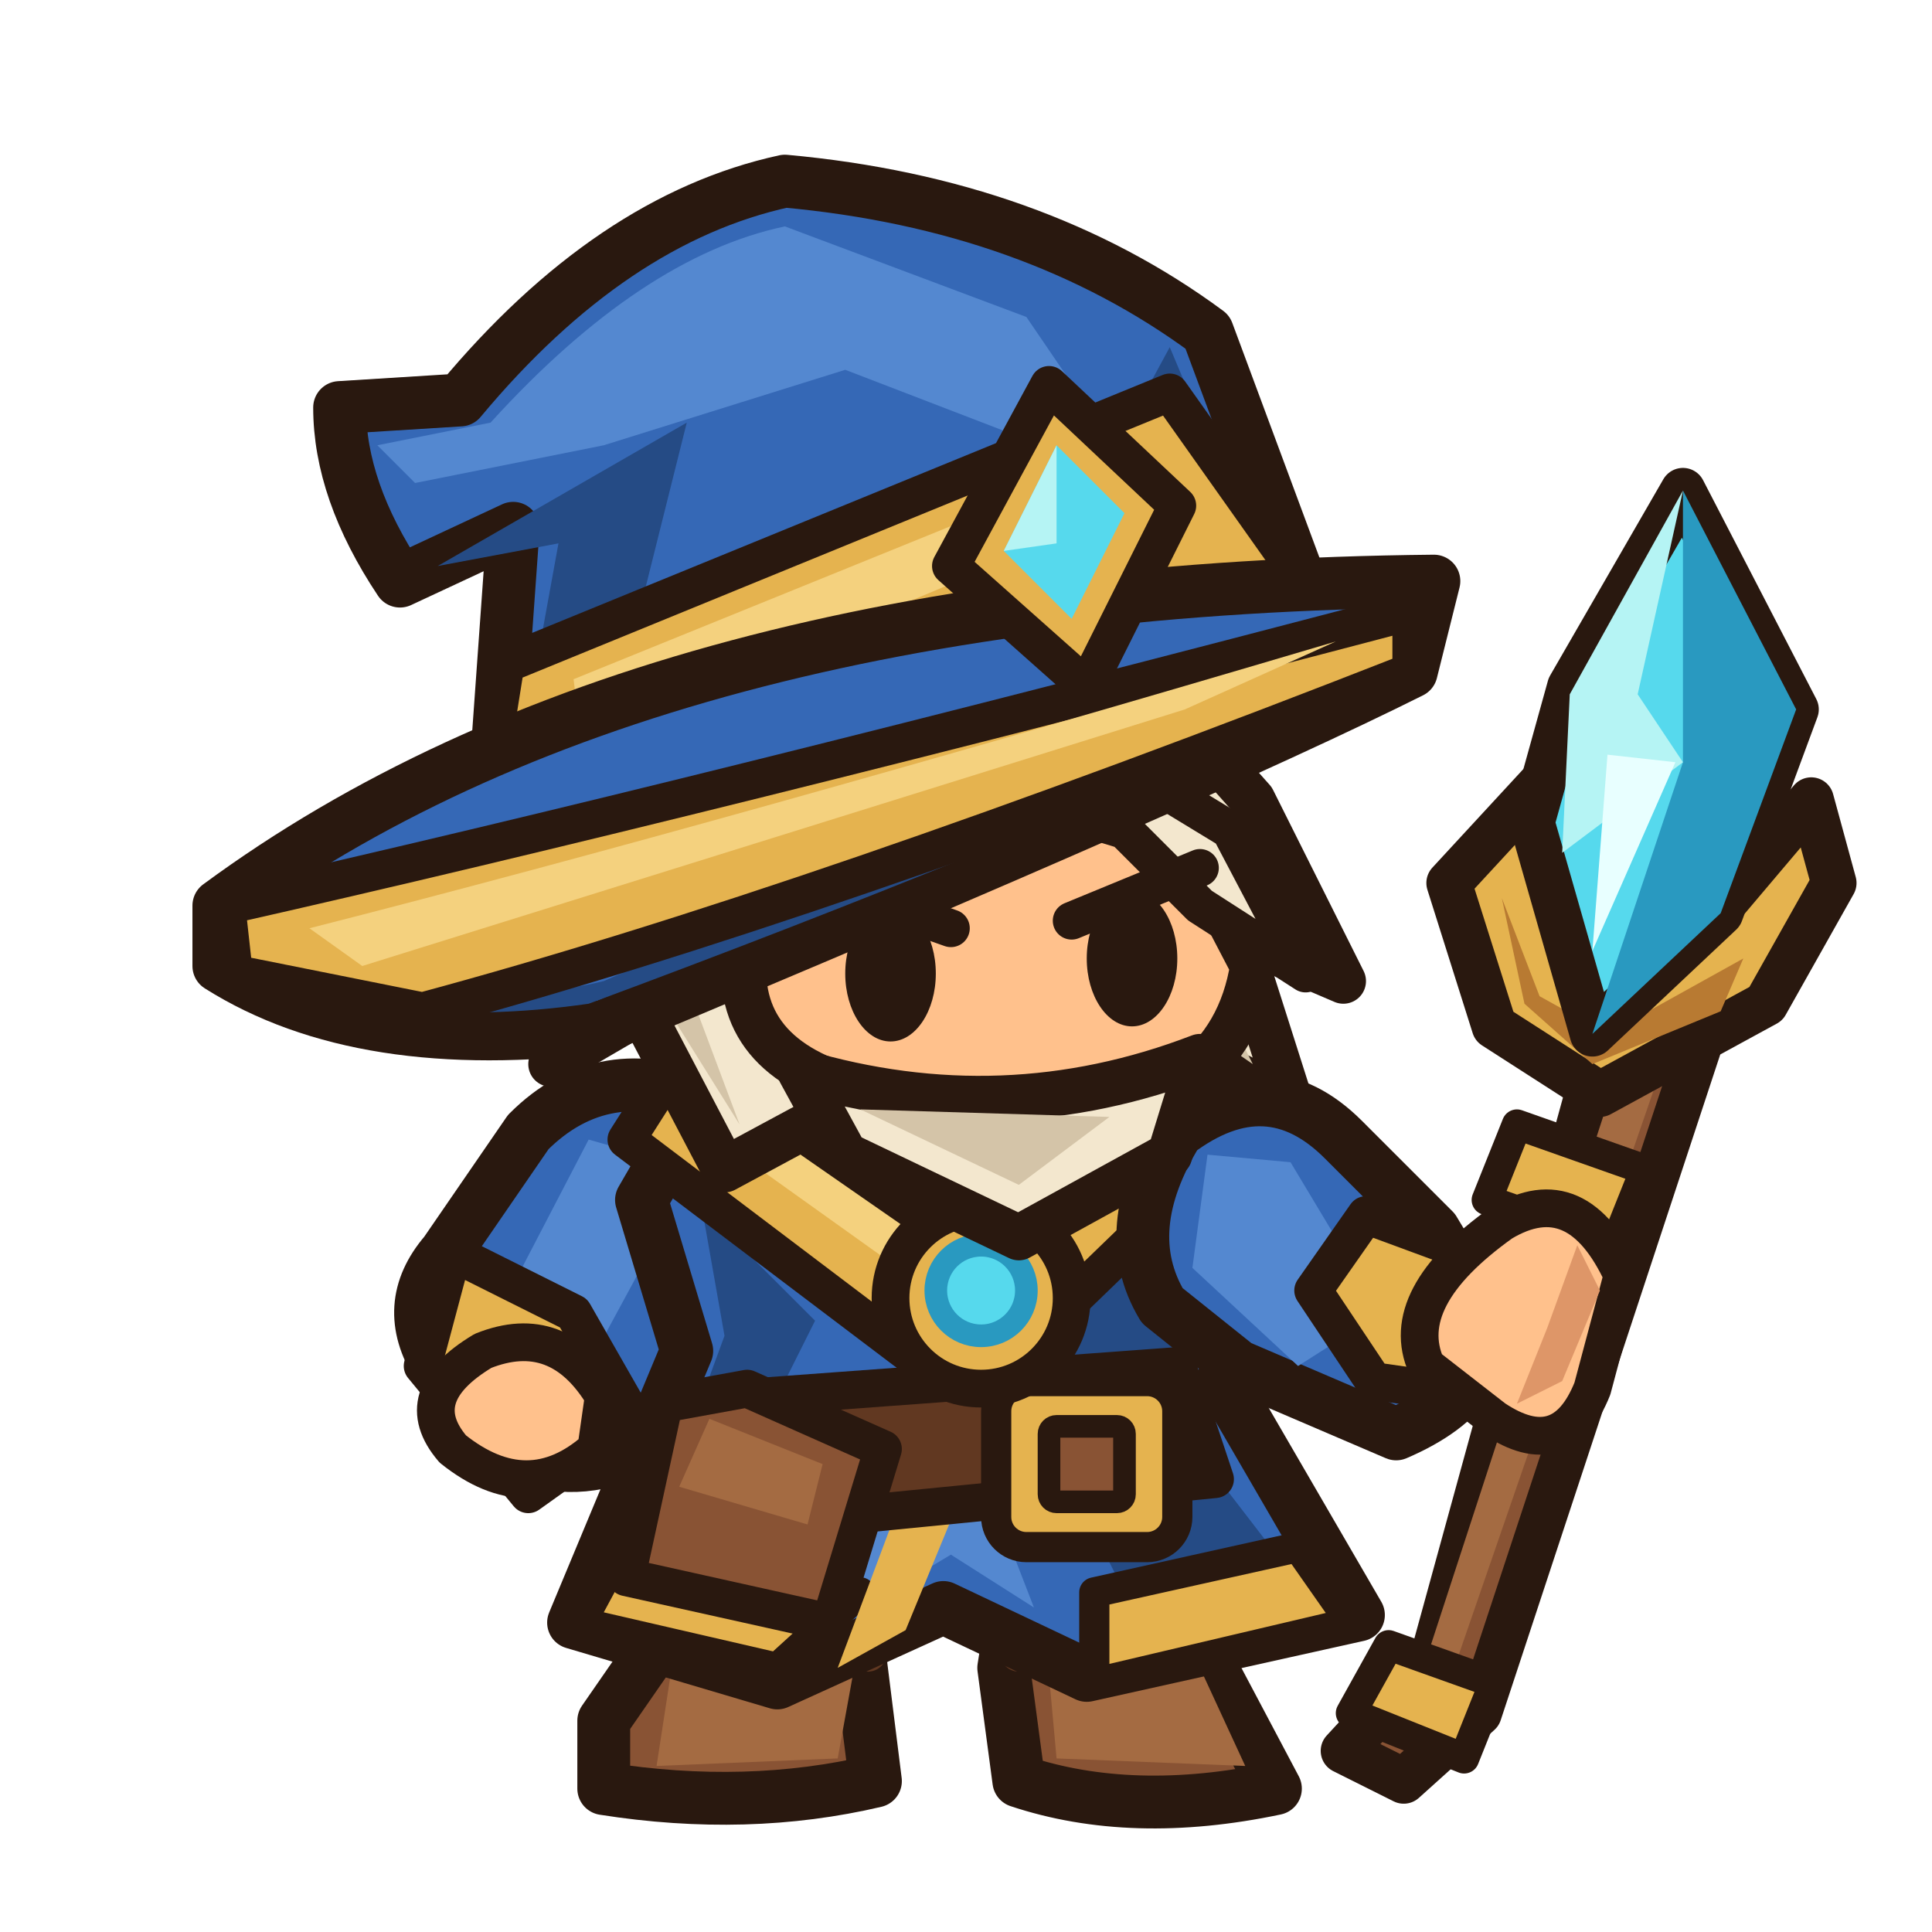
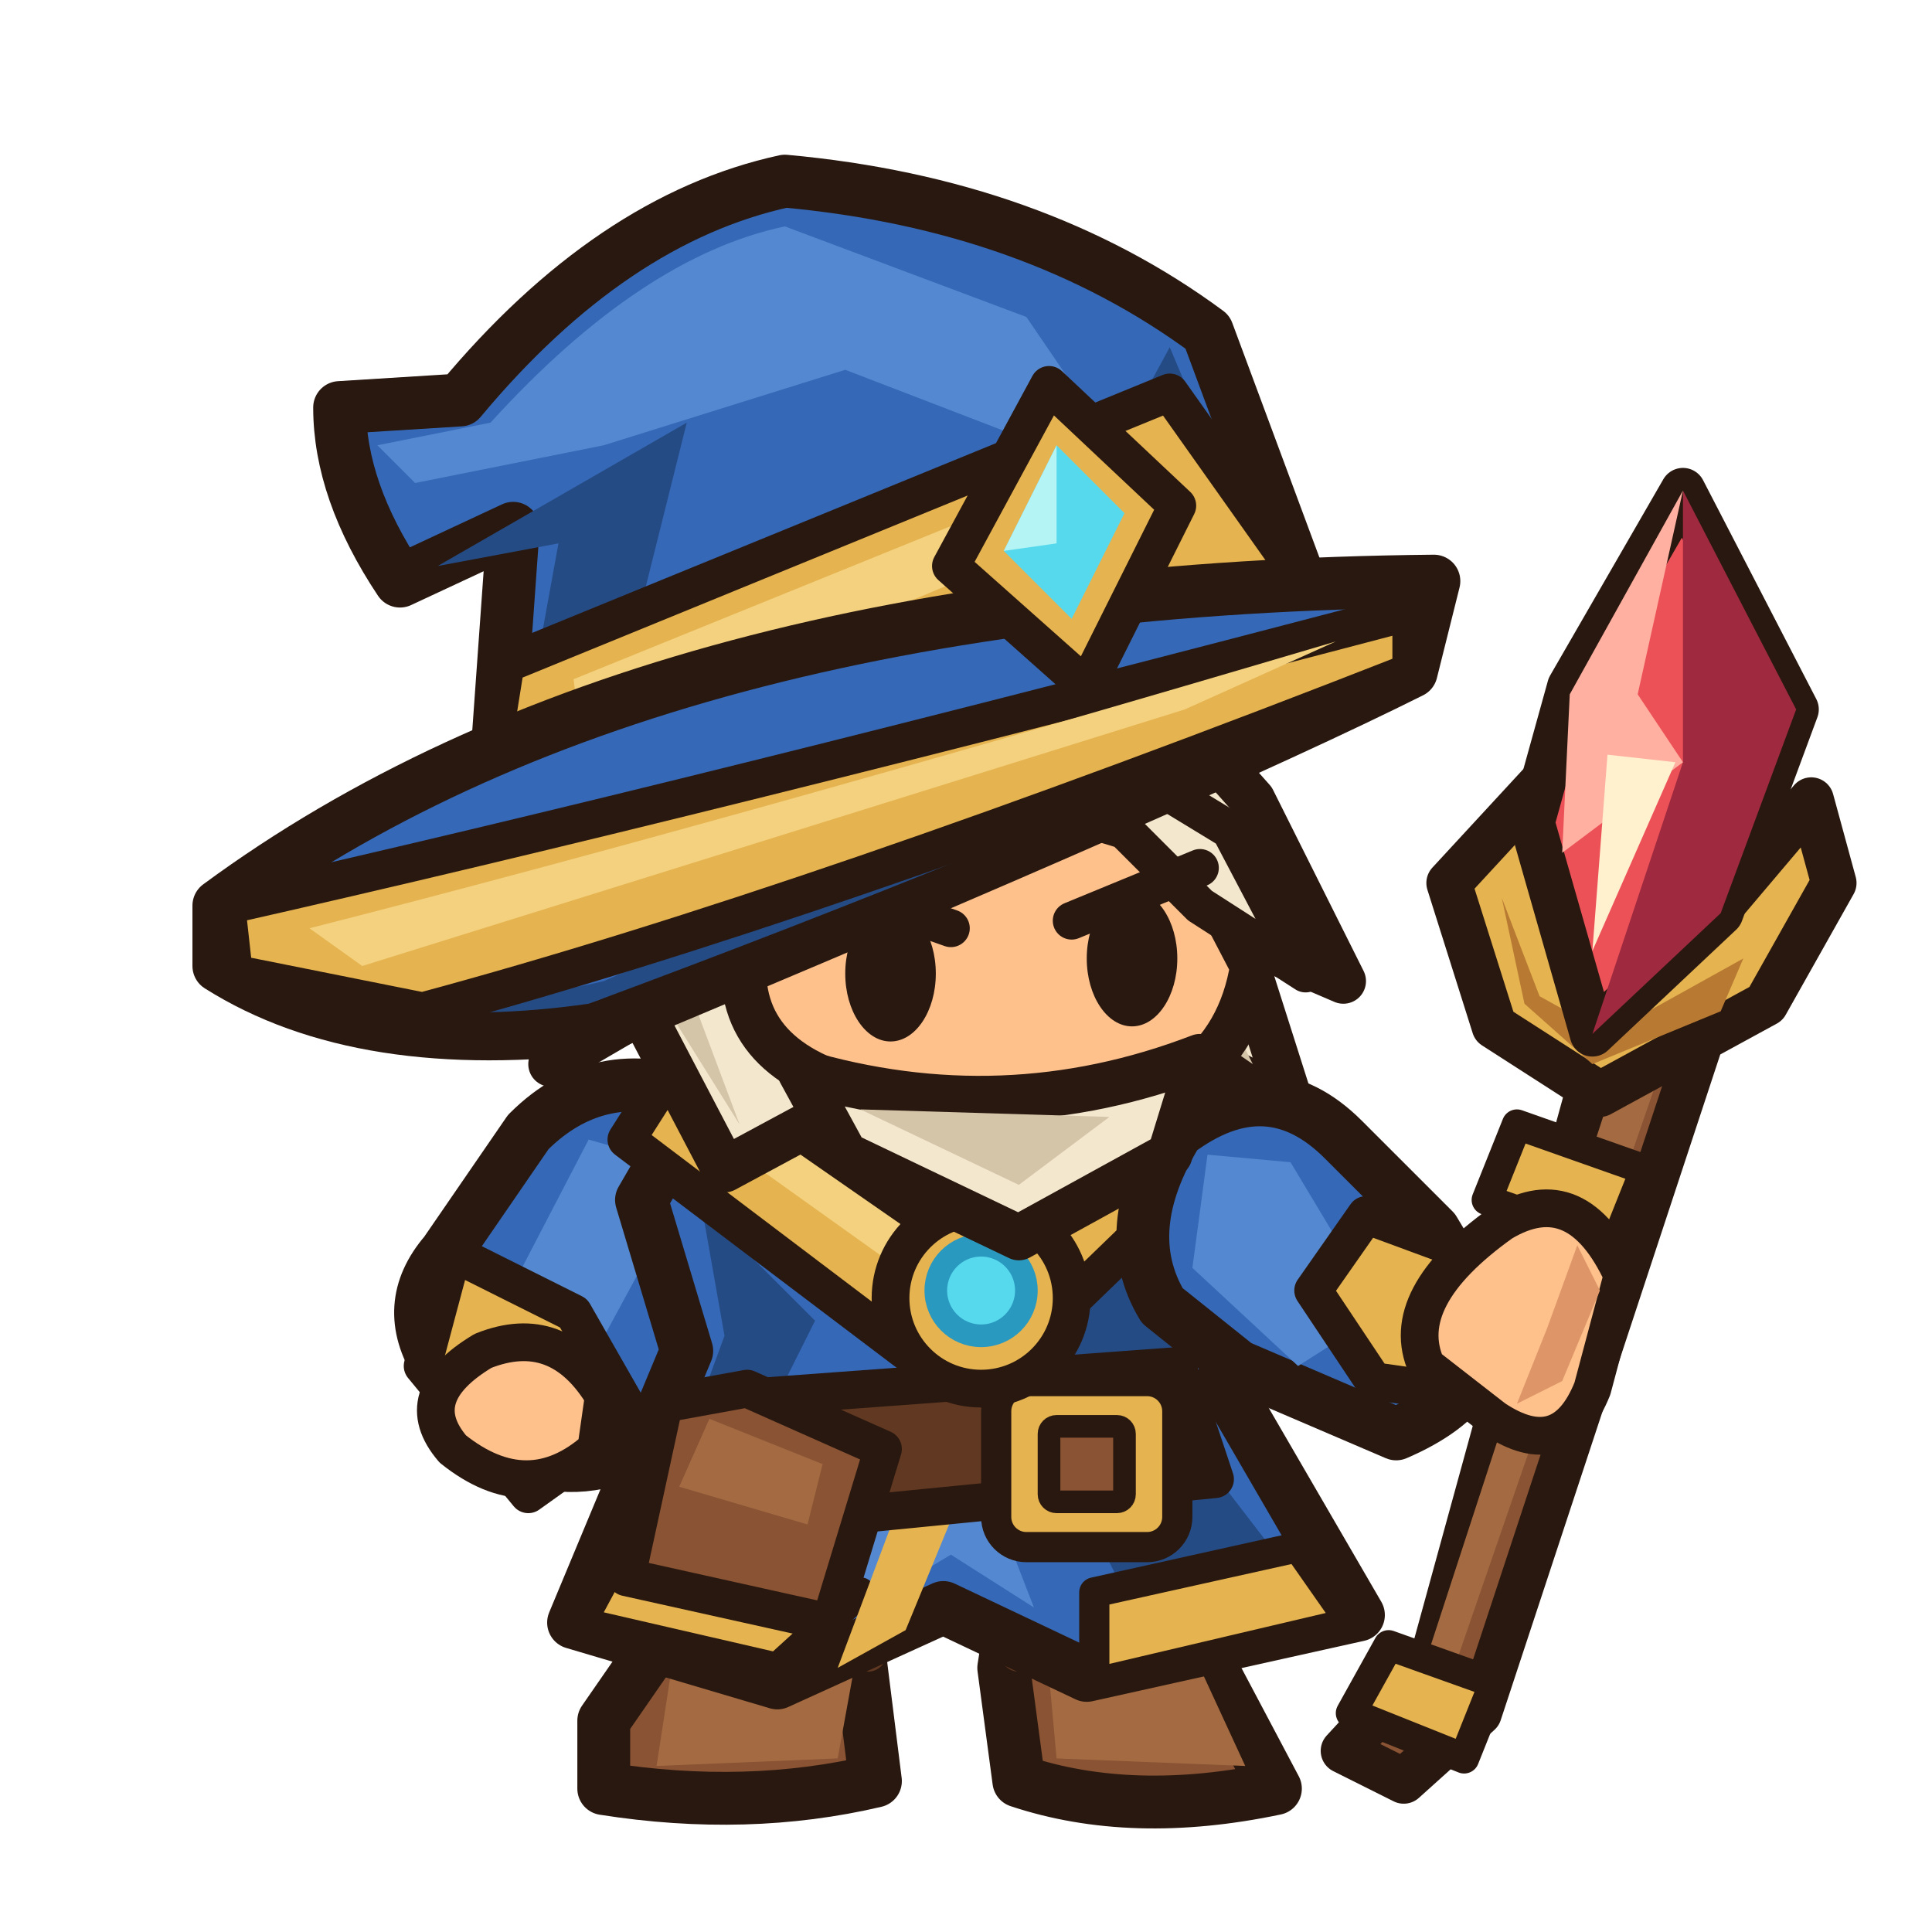
<svg xmlns="http://www.w3.org/2000/svg" width="256" height="256" viewBox="0 0 256 256">
  <g id="arm_back" stroke="#29180f" stroke-width="7" stroke-linecap="round" stroke-linejoin="round" data-pivot-x="94" data-pivot-y="158">
    <path d="M94 146Q80 140 70 150L59 166Q53 173 58 181L70 193Q83 199 109 175L105 158Q101 149 94 146Z" fill="#3568b6" />
    <path d="m78 151 14 4-13 24-14-3Z" fill="#5488d0" stroke="none" />
    <path d="m60 166 16 8 8 14-14 10-14-17Z" fill="#e5b34f" stroke-width="5" />
    <path d="M64 179Q74 175 80 185L79 192Q70 200 60 192 54 185 64 179Z" fill="#ffc18c" stroke-width="5" />
  </g>
  <g id="leg_left" stroke="#29180f" stroke-width="7" stroke-linecap="round" stroke-linejoin="round" data-pivot-x="102" data-pivot-y="211">
    <path d="M95 200Q108 194 118 204L114 220 116 236Q99 240 80 237L80 228 89 215Z" fill="#895334" />
    <path d="m89 221 24 1-2 11-24 1Z" fill="#a46b42" stroke="none" />
    <path d="m90 214 25 5" fill="none" stroke="#613821" stroke-width="5" />
  </g>
  <g id="leg_right" stroke="#29180f" stroke-width="7" stroke-linecap="round" stroke-linejoin="round" data-pivot-x="148" data-pivot-y="211">
    <path d="M136 202Q149 194 158 204L160 220 169 237Q150 241 135 236L133 221Z" fill="#895334" />
    <path d="m139 222 20-1 6 13-25-1Z" fill="#a46b42" stroke="none" />
    <path d="m135 219 24-5" fill="none" stroke="#613821" stroke-width="5" />
  </g>
  <g id="body" stroke="#29180f" stroke-width="7" stroke-linecap="round" stroke-linejoin="round" data-pivot-x="127" data-pivot-y="175">
    <path d="M96 140Q126 129 155 141L169 162 162 183 180 214 144 222 125 213 103 223 76 215 91 179 85 159Z" fill="#3568b6" />
    <path d="m93 160 15 15-11 22-12 10 11-30Z M151 150l12 15-10 20 20 26-22 4-17-34Z" fill="#254b85" stroke="none" />
    <path d="m110 143 25-3 14 15-14 13Z M114 202l11-20 12 31-11-7-15 9Z" fill="#5488d0" stroke="none" />
    <path d="m90 140 38 25 27-25 10 10-31 30-14-1-37-28Z" fill="#e5b34f" stroke-width="5" />
    <path d="m91 148 35 25 6-2-36-25Z" fill="#f4d17e" stroke="none" />
    <path d="m84 202-7 13 26 6 11-10-9 2-17-4Z M145 211l27-6 7 10-34 8Z" fill="#e5b34f" stroke-width="4" />
    <path d="m126 181-15 40 9-5 14-34Z" fill="#e5b34f" stroke="none" />
    <path d="m88 186 68-5 5 15-71 7Z" fill="#613821" stroke-width="5" />
    <path d="m99 184 18 8-7 23-27-6 5-23Z" fill="#895334" stroke-width="5" />
    <path d="m94 188 15 6-2 8-17-5Z" fill="#a46b42" stroke="none" />
    <rect x="132" y="183" width="24" height="22" rx="4" fill="#e5b34f" stroke-width="4" />
    <rect x="139" y="189" width="10" height="10" rx="1" fill="#895334" stroke-width="3" />
    <circle cx="130" cy="172" r="12" fill="#e5b34f" stroke-width="5" />
    <circle cx="130" cy="171" r="6" fill="#56d9ed" stroke="#2999c0" stroke-width="3" />
  </g>
  <g id="staff" stroke="#29180f" stroke-width="7" stroke-linecap="round" stroke-linejoin="round" data-pivot-x="203" data-pivot-y="175">
    <path d="m215 128 12 5-31 94-10 9-8-4 12-13Z" fill="#895334" stroke-width="6" />
    <path d="m216 137 5 2-29 84-6 6Z" fill="#a46b42" stroke="none" />
    <path d="m201 149 17 6-4 10-17-6Z M184 218l14 5-4 10-15-6Z" fill="#e5b34f" stroke-width="4" />
    <path d="m204 104-12 13 6 19 14 9 22-12 9-16-3-11-11 13-16 10-7-12Z" fill="#e5b34f" stroke-width="6" />
    <path d="m199 119 5 13 9 5 18-10-3 7-17 7-9-8Z" fill="#b87a32" stroke="none" />
-     <path d="m223 65 15 29-10 27-17 16-8-28 5-18Z" fill="#56d9ed" stroke-width="6" />
-     <path d="m223 65 0 36-12 36 17-16 10-27Z" fill="#2999c0" stroke="none" />
-     <path d="m208 92 15-27-6 27 6 9-16 12Z" fill="#b5f4f4" stroke="none" />
-     <path d="m213 100 9 1-11 25Z" fill="#e8ffff" stroke="none" />
+     <path d="m223 65 15 29-10 27-17 16-8-28 5-18Z" fill="#ed5158" stroke-width="6" />
+     <path d="m223 65 0 36-12 36 17-16 10-27Z" fill="#9f293f" stroke="none" />
+     <path d="m208 92 15-27-6 27 6 9-16 12Z" fill="#ffb0a0" stroke="none" />
+     <path d="m213 100 9 1-11 25Z" fill="#fff0ce" stroke="none" />
  </g>
  <g id="arm_front" stroke="#29180f" stroke-width="7" stroke-linecap="round" stroke-linejoin="round" data-pivot-x="163" data-pivot-y="159">
    <path d="M156 150Q168 141 178 151L190 163 196 173Q199 184 185 190L164 181 154 173Q148 163 156 150Z" fill="#3568b6" />
    <path d="m160 153 11 1 12 20-11 7-14-13Z" fill="#5488d0" stroke="none" />
    <path d="m181 161 19 7-4 17-14-2-8-12Z" fill="#e5b34f" stroke-width="5" />
    <path d="M199 162Q209 156 215 169L211 184Q207 194 198 188L189 181Q185 172 199 162Z" fill="#ffc18c" stroke-width="5" />
    <path d="m209 165 3 6-5 12-6 3 4-10Z" fill="#de9668" stroke="none" />
  </g>
  <g id="head" stroke="#29180f" stroke-width="7" stroke-linecap="round" stroke-linejoin="round" data-pivot-x="128" data-pivot-y="144">
    <path d="M92 88Q119 76 150 88L166 106 178 130 164 124 171 146 153 137 134 151 109 148 96 155 85 134 73 141 81 121 73 113Z" fill="#f3e7ce" stroke-width="6" />
    <path d="m88 115 14-7-10 25 6 16-10-16-9 4Z M158 106l12 20-14-5 10 20-16-11Z" fill="#d4c4a8" stroke="none" />
    <path d="M106 104Q131 93 154 105L166 128Q163 147 138 149L112 144Q96 139 99 124Z" fill="#ffc18c" stroke-width="6" />
    <path d="m105 108 22-8 18 6-20 4-22 12Z" fill="#de9668" stroke="none" />
    <path d="m105 100 35-4 23 14 10 19-14-9-10-10-23-7-23 21Z" fill="#f3e7ce" stroke-width="5" />
    <ellipse cx="118" cy="129" rx="6" ry="9" fill="#29180f" stroke="none" />
    <ellipse cx="150" cy="127" rx="6" ry="9" fill="#29180f" stroke="none" />
    <path d="m109 117 17 6 m16-1 17-7" fill="none" stroke-width="5" />
    <path d="M106 142Q133 150 159 140L155 153 135 164 112 153Z" fill="#f3e7ce" stroke-width="6" />
    <path d="m114 147 33 1-12 9Z" fill="#d4c4a8" stroke="none" />
  </g>
  <g id="hat" stroke="#29180f" stroke-width="7" stroke-linecap="round" stroke-linejoin="round" data-pivot-x="128" data-pivot-y="144">
    <path d="M61 53Q81 29 104 24 137 27 160 44L173 79 65 112 68 70 53 77Q45 65 45 54Z" fill="#3568b6" />
    <path d="M65 56Q85 34 104 30L136 42 151 64 112 49 80 59 55 64 50 59Z" fill="#5488d0" stroke="none" />
    <path d="m91 56-8 32-15 17 6-33-16 3Z M155 46l13 31-36 19 10-26Z" fill="#254b85" stroke="none" />
    <path d="m67 88 88-36 17 24-109 37Z" fill="#e5b34f" stroke-width="5" />
    <path d="m76 90 69-28 8 4-76 32Z" fill="#f4d17e" stroke="none" />
    <path d="M29 120Q86 78 190 77L187 89Q159 103 80 136 48 140 29 128Z" fill="#3568b6" />
    <path d="M34 122Q60 135 80 130L181 86 181 91Q132 113 78 133 50 137 34 127Z" fill="#254b85" stroke="none" />
    <path d="M30 120Q92 106 187 81L187 89Q108 120 56 134L31 129Z" fill="#e5b34f" stroke-width="5" />
    <path d="M41 123Q96 109 177 85L157 94 48 128Z" fill="#f4d17e" stroke="none" />
    <path d="m139 51 17 16-12 24-18-16Z" fill="#e5b34f" stroke-width="5" />
    <path d="m140 59 9 9-7 14-9-9Z" fill="#56d9ed" stroke="none" />
    <path d="m140 59 0 13-7 1Z" fill="#b5f4f4" stroke="none" />
  </g>
</svg>
